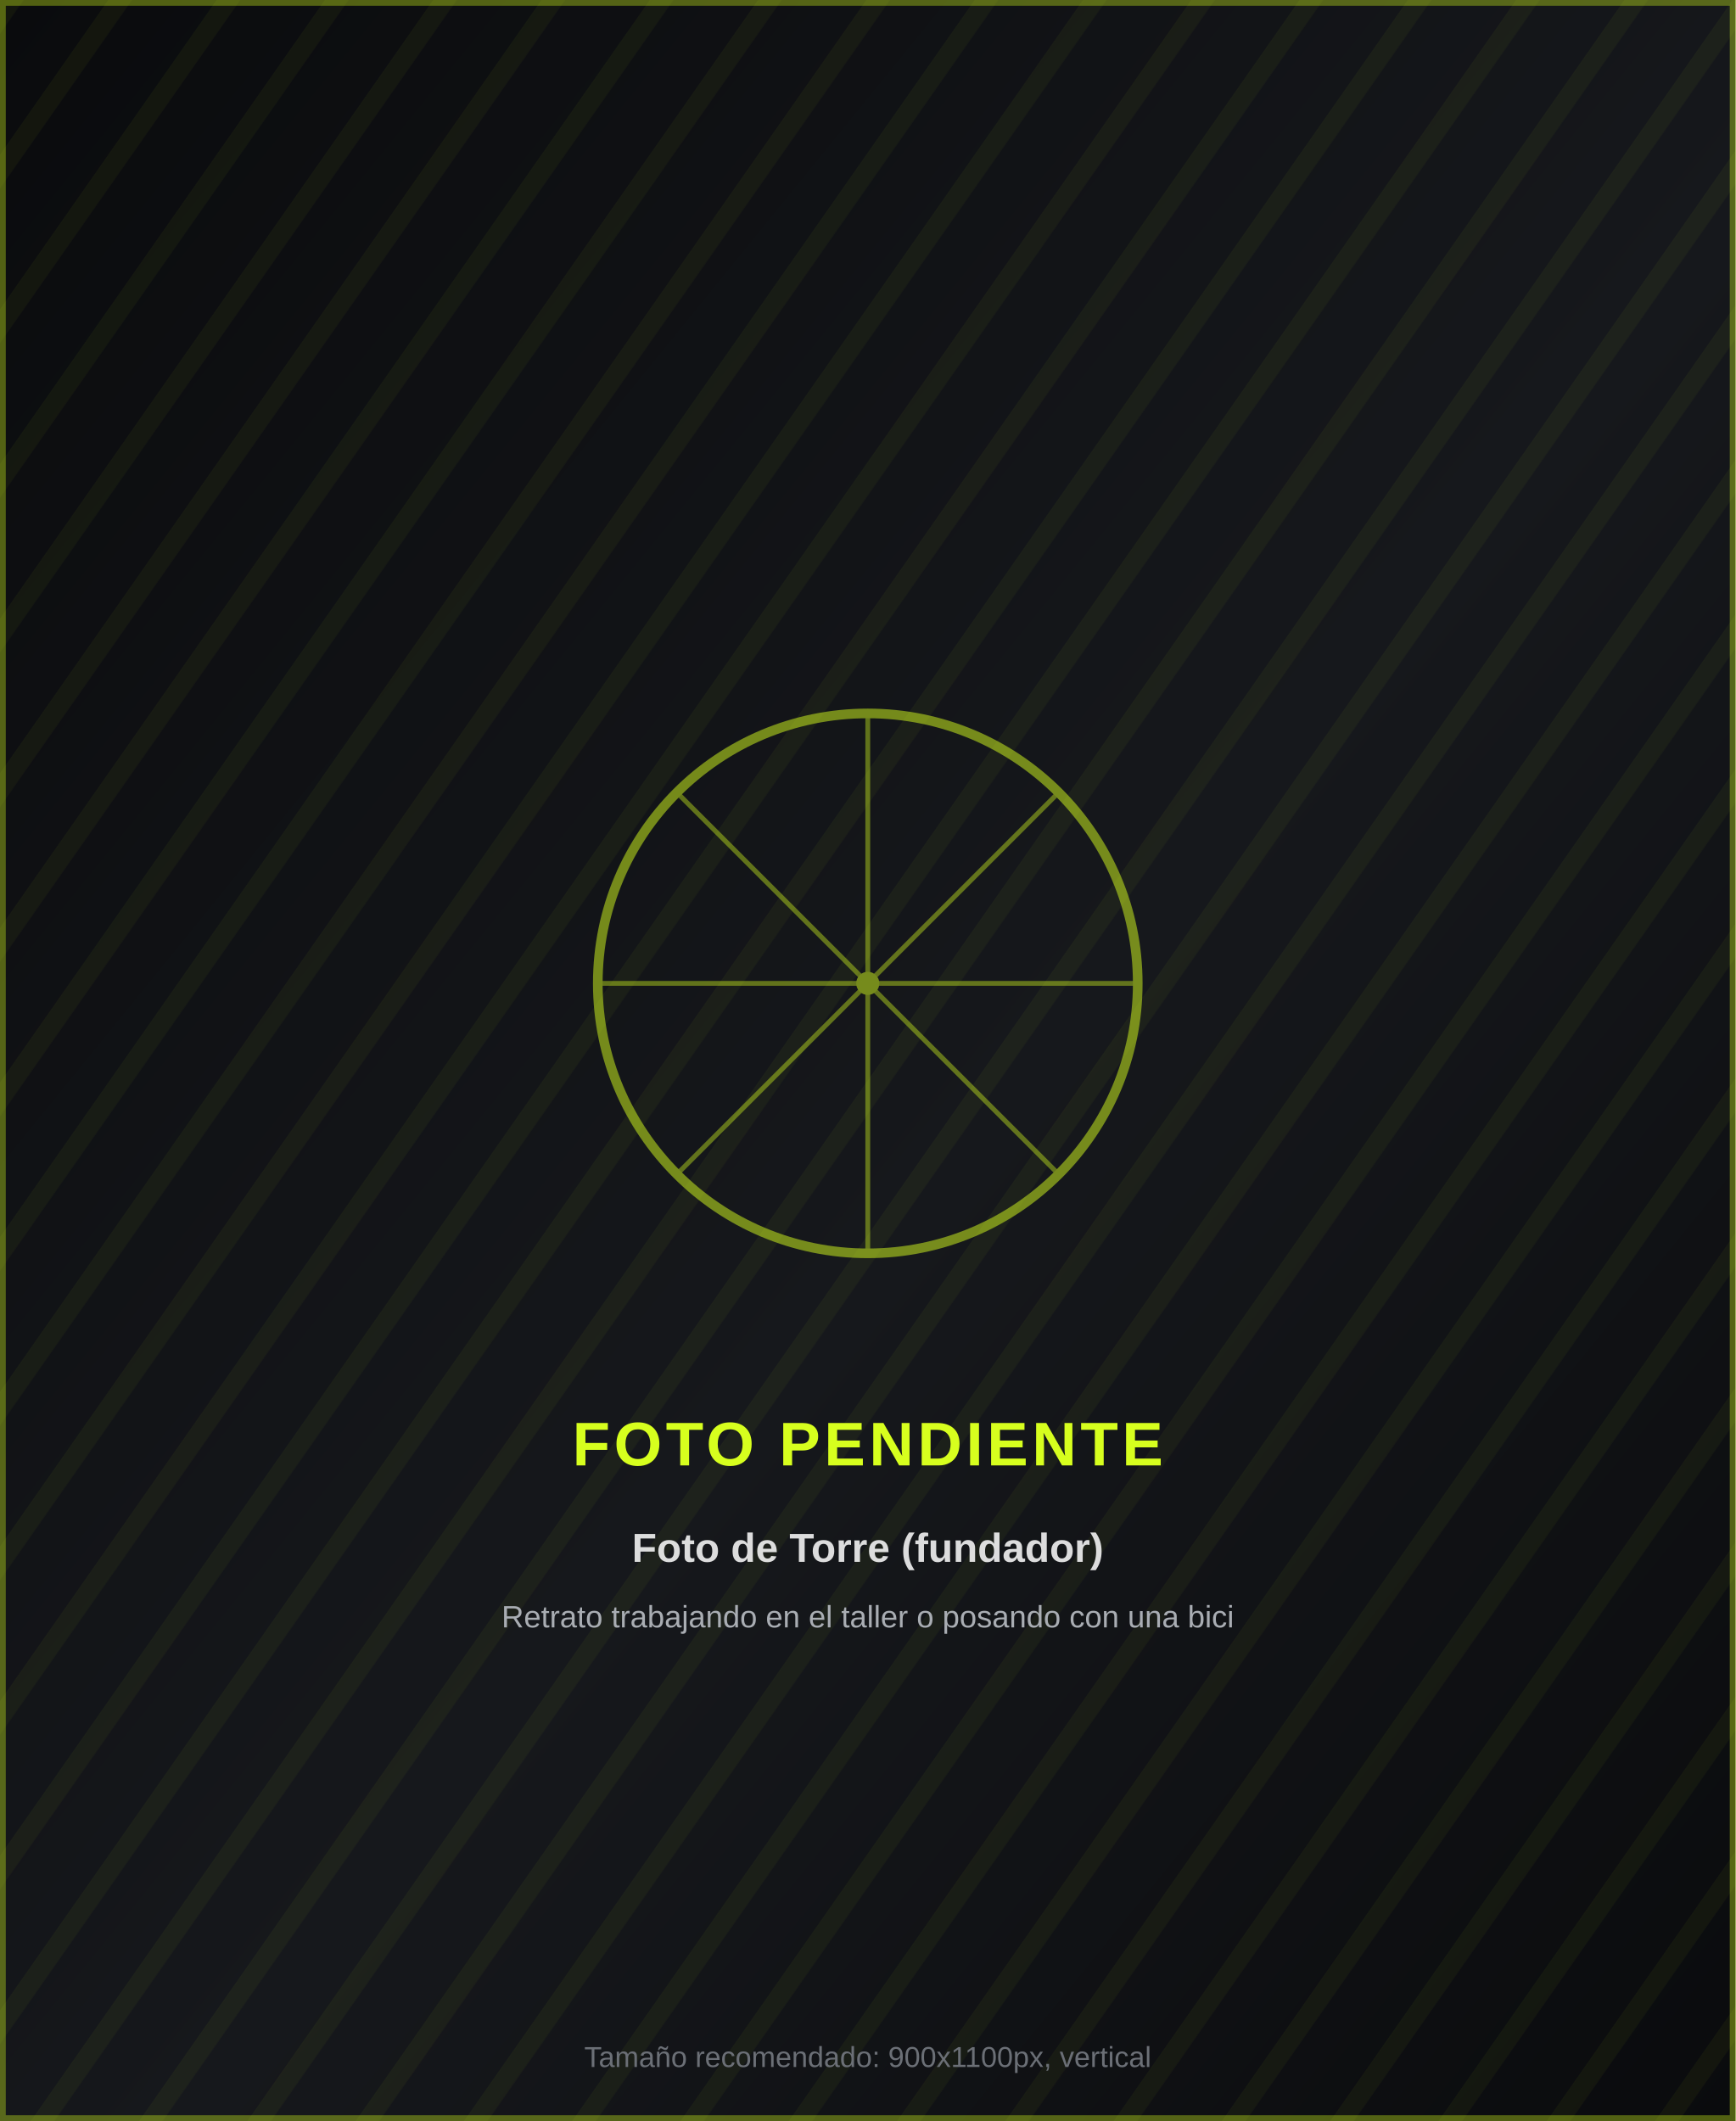
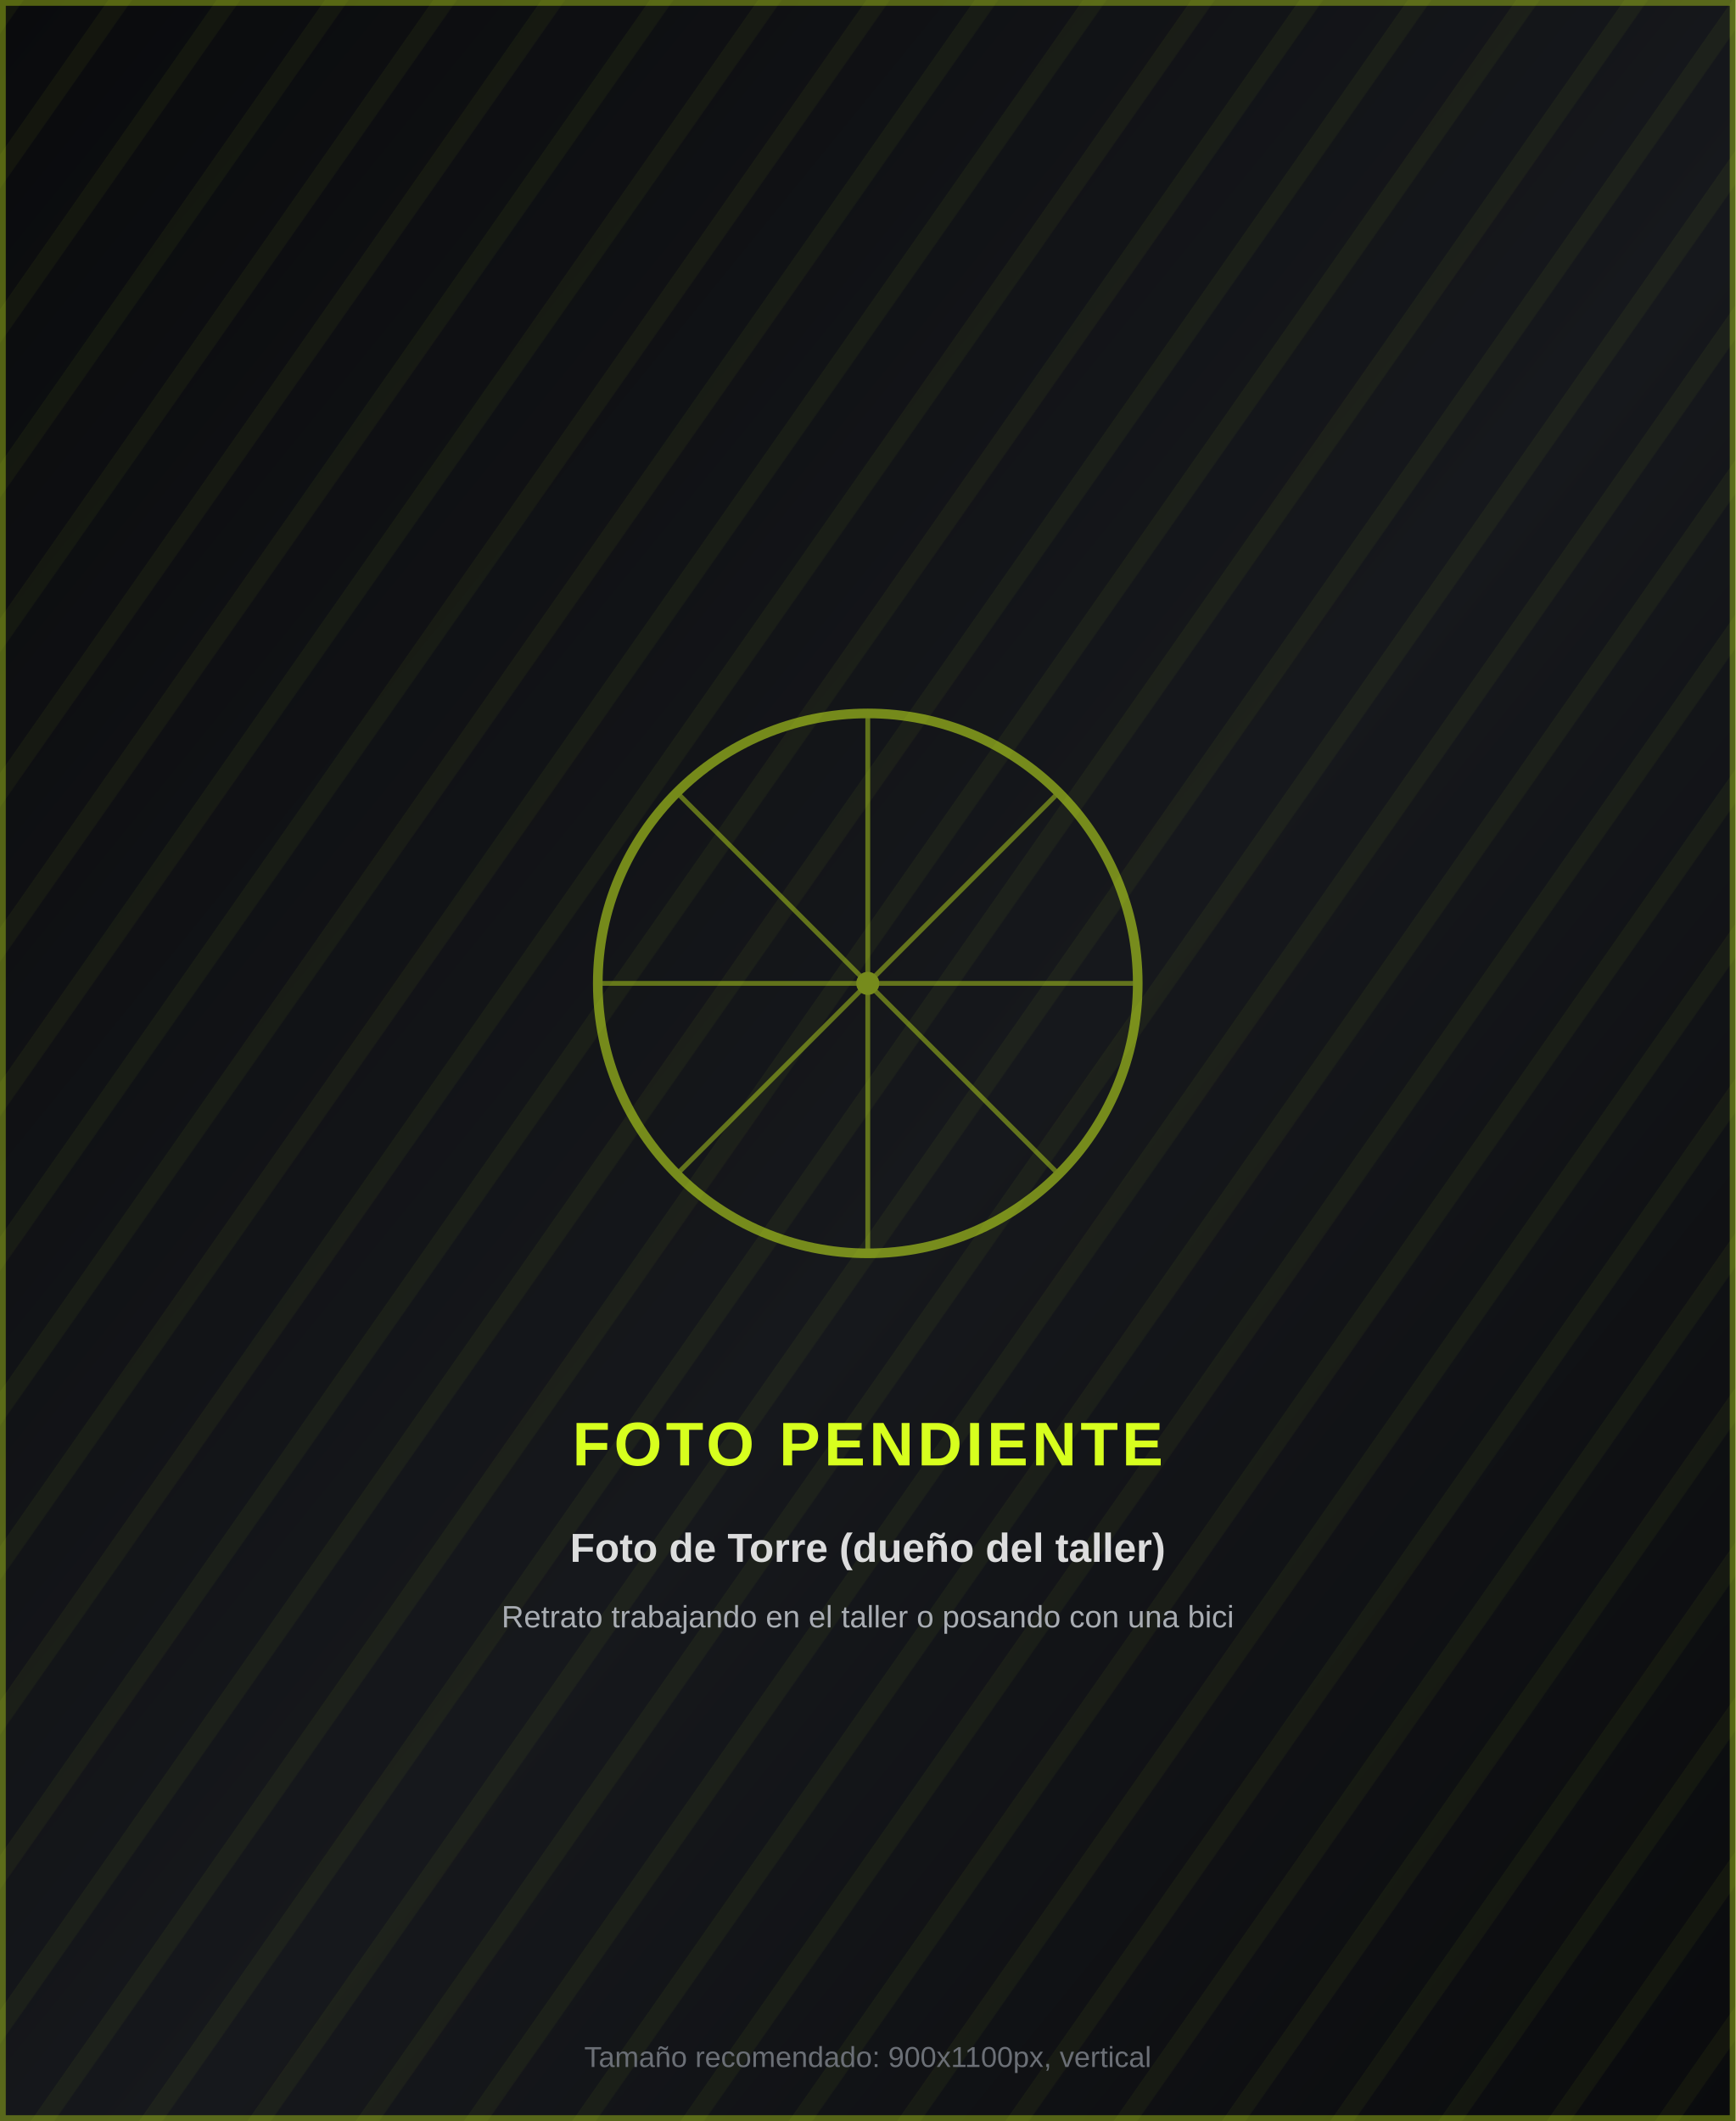
- <svg xmlns="http://www.w3.org/2000/svg" viewBox="0 0 900 1100" role="img" aria-label="Placeholder: Foto de Torre (fundador)">
+ <svg xmlns="http://www.w3.org/2000/svg" viewBox="0 0 900 1100" role="img" aria-label="Placeholder: Foto de Torre (dueño del taller)">
  <defs>
    <linearGradient id="bg" x1="0%" y1="0%" x2="100%" y2="100%">
      <stop offset="0%" stop-color="#0a0b0d" />
      <stop offset="55%" stop-color="#16181c" />
      <stop offset="100%" stop-color="#0a0b0d" />
    </linearGradient>
    <pattern id="diag" width="46" height="46" patternTransform="rotate(35)" patternUnits="userSpaceOnUse">
      <rect width="46" height="46" fill="none" />
      <rect width="10" height="46" fill="#d7ff1e" opacity="0.045" />
    </pattern>
  </defs>
  <rect width="900" height="1100" fill="url(#bg)" />
  <rect width="900" height="1100" fill="url(#diag)" />
  <rect x="0" y="0" width="900" height="1100" fill="none" stroke="#d7ff1e" stroke-opacity="0.35" stroke-width="6" />
  <g transform="translate(450,510)" opacity="0.5">
    <circle r="140" fill="none" stroke="#d7ff1e" stroke-width="5" />
    <circle r="6" fill="#d7ff1e" />
    <g stroke="#d7ff1e" stroke-width="2.5" opacity="0.8">
      <line x1="0" y1="0" x2="0" y2="-140" />
      <line x1="0" y1="0" x2="0" y2="140" />
      <line x1="0" y1="0" x2="-140" y2="0" />
      <line x1="0" y1="0" x2="140" y2="0" />
      <line x1="0" y1="0" x2="98" y2="-98" />
      <line x1="0" y1="0" x2="-98" y2="-98" />
      <line x1="0" y1="0" x2="98" y2="98" />
      <line x1="0" y1="0" x2="-98" y2="98" />
    </g>
  </g>
  <text x="450" y="760" text-anchor="middle" font-family="Arial, sans-serif" font-weight="900" font-size="32" fill="#d7ff1e" letter-spacing="2">FOTO PENDIENTE</text>
-   <text x="450" y="810" text-anchor="middle" font-family="Arial, sans-serif" font-weight="700" font-size="21" fill="#ffffff" opacity="0.85">Foto de Torre (fundador)</text>
+   <text x="450" y="810" text-anchor="middle" font-family="Arial, sans-serif" font-weight="700" font-size="21" fill="#ffffff" opacity="0.85">Foto de Torre (dueño del taller)</text>
  <text x="450" y="844" text-anchor="middle" font-family="Arial, sans-serif" font-weight="400" font-size="16" fill="#a9adb3">Retrato trabajando en el taller o posando con una bici</text>
  <text x="450" y="1072" text-anchor="middle" font-family="Arial, sans-serif" font-weight="400" font-size="15" fill="#6b6f76">Tamaño recomendado: 900x1100px, vertical</text>
</svg>
